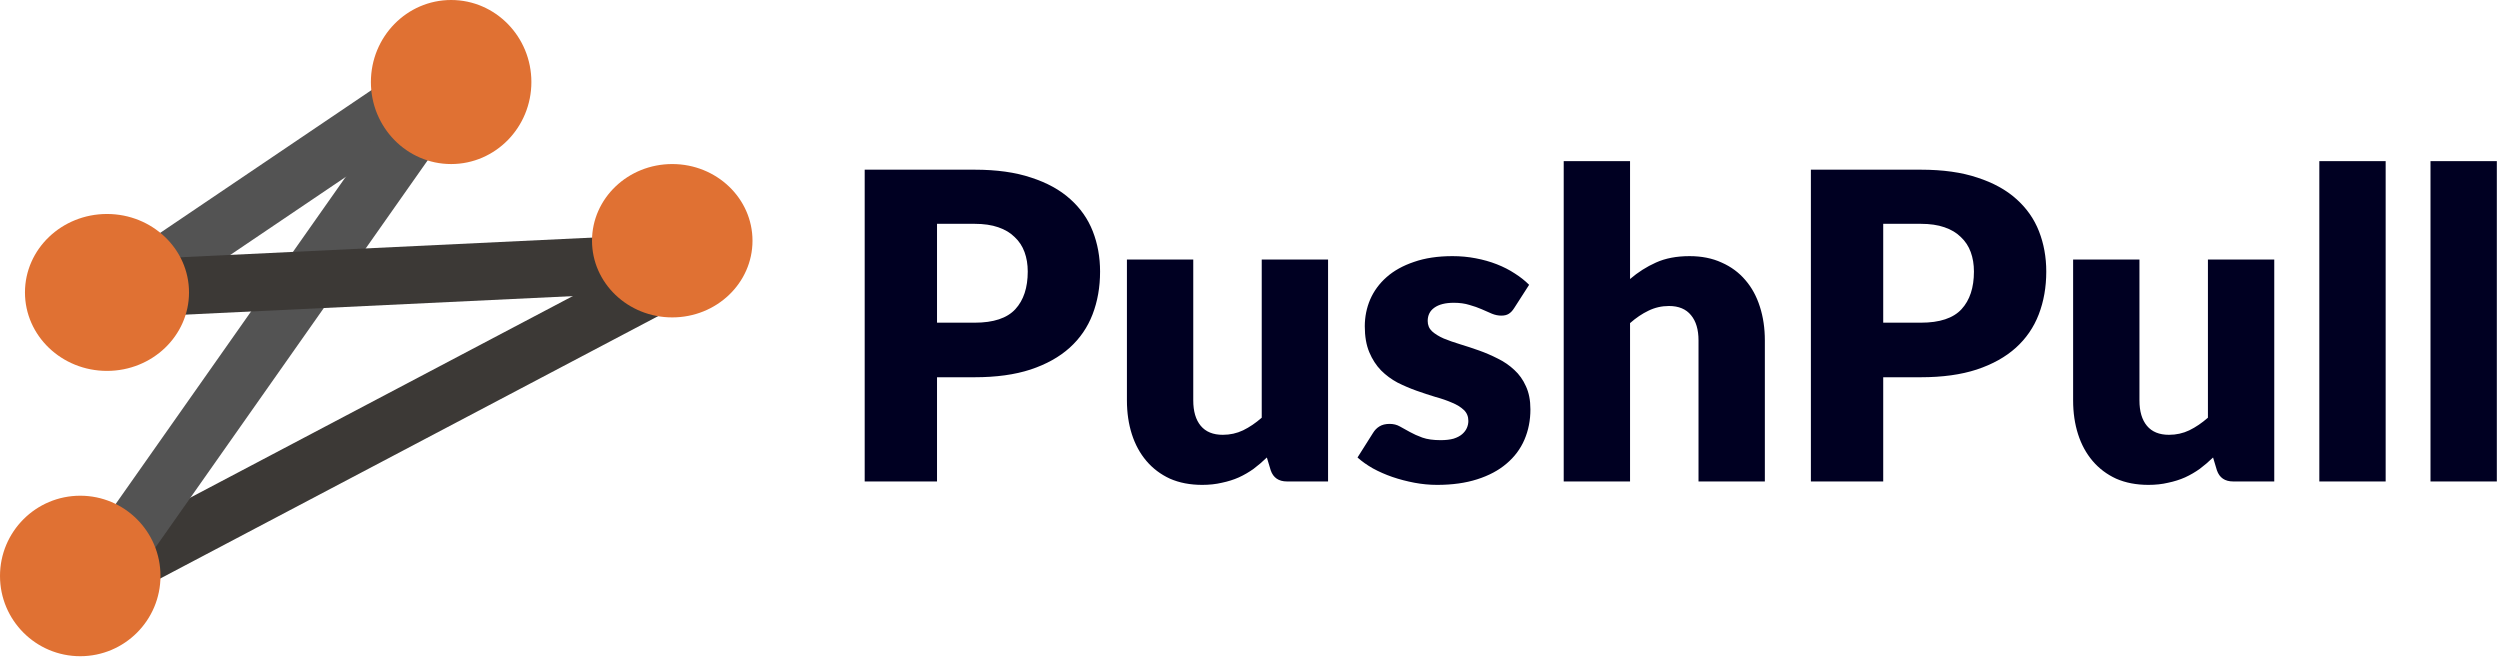
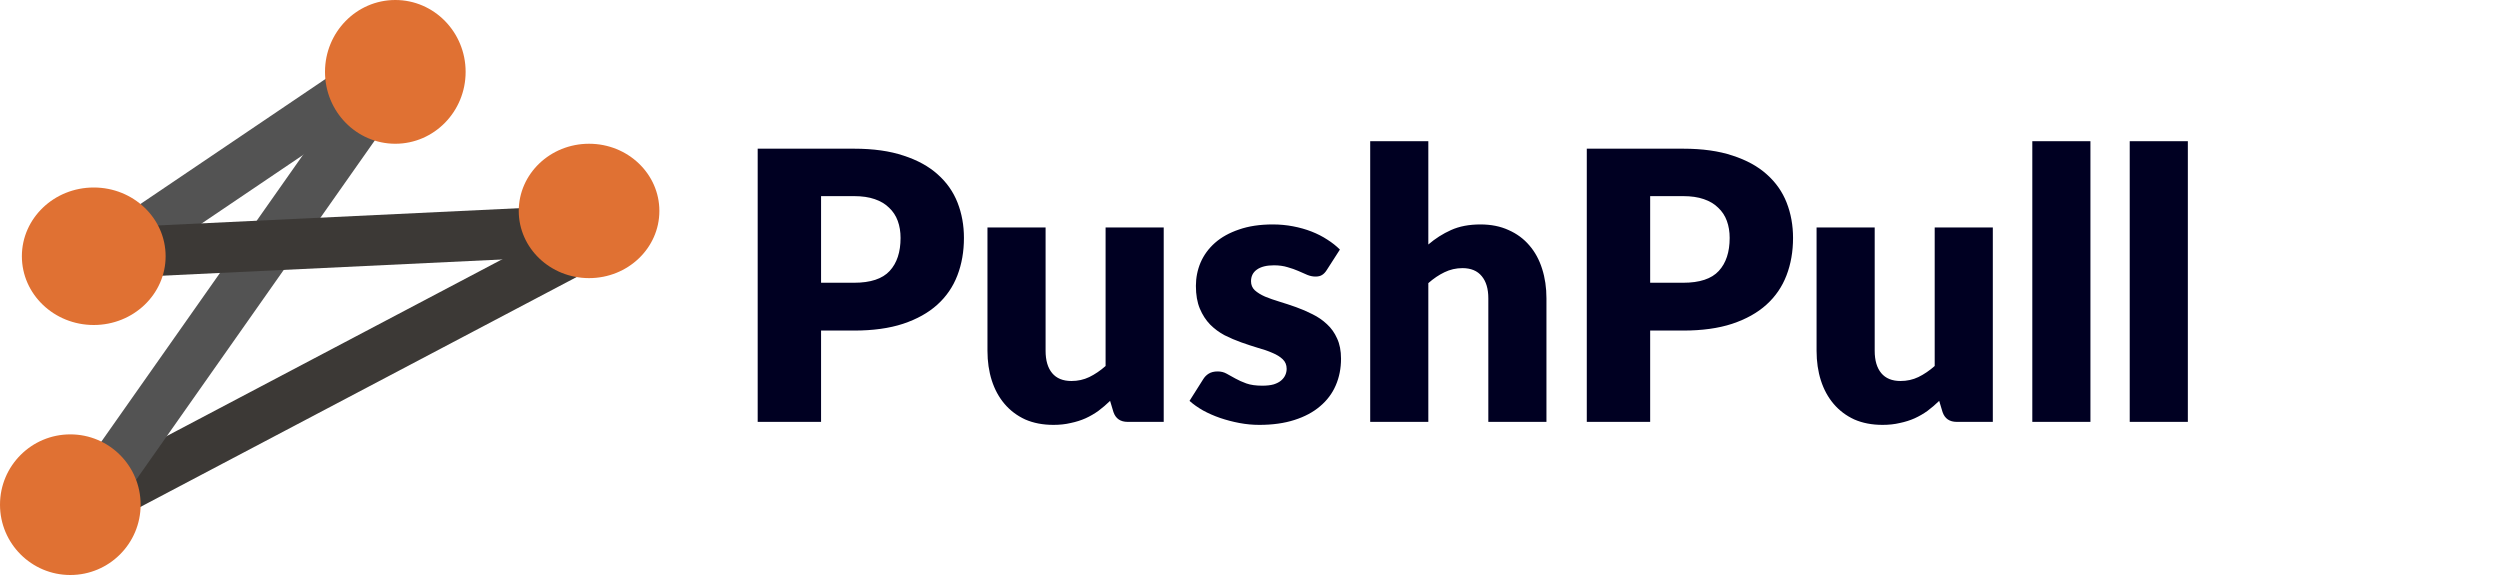
- <svg xmlns="http://www.w3.org/2000/svg" width="100%" height="100%" viewBox="0 0 701 184" fill="none">
+ <svg xmlns="http://www.w3.org/2000/svg" width="100%" height="100%" viewBox="0 0 800 184" fill="none">
  <rect x="136.336" y="22.998" width="117.536" height="16.131" transform="rotate(145.958 136.336 22.9985)" fill="#535353" />
  <rect x="192.51" y="84.444" width="167.542" height="16.131" transform="rotate(152.212 192.51 84.4442)" fill="#3C3936" />
  <rect x="125.773" y="36.634" width="151.289" height="16.131" transform="rotate(125.117 125.773 36.6339)" fill="#535353" />
  <rect x="174.2" y="82.381" width="137.442" height="16.131" transform="rotate(177.266 174.2 82.3814)" fill="#3C3936" />
  <ellipse cx="30" cy="82" rx="23" ry="22" fill="#E07133" />
  <ellipse cx="126.5" cy="23" rx="22.5" ry="23" fill="#E07133" />
  <ellipse cx="188.5" cy="67.5" rx="22.5" ry="21.5" fill="#E07133" />
  <circle cx="22.5" cy="161.5" r="22.5" fill="#E07133" />
  <path d="M273.3 90.48C278.58 90.48 282.38 89.22 284.7 86.7C287.02 84.18 288.18 80.66 288.18 76.14C288.18 74.14 287.88 72.32 287.28 70.68C286.68 69.04 285.76 67.64 284.52 66.48C283.32 65.28 281.78 64.36 279.9 63.72C278.06 63.08 275.86 62.76 273.3 62.76H262.74V90.48H273.3ZM273.3 47.58C279.46 47.58 284.74 48.32 289.14 49.8C293.58 51.24 297.22 53.24 300.06 55.8C302.94 58.36 305.06 61.38 306.42 64.86C307.78 68.34 308.46 72.1 308.46 76.14C308.46 80.5 307.76 84.5 306.36 88.14C304.96 91.78 302.82 94.9 299.94 97.5C297.06 100.1 293.4 102.14 288.96 103.62C284.56 105.06 279.34 105.78 273.3 105.78H262.74V135H242.46V47.58H273.3ZM372.389 72.78V135H360.869C358.549 135 357.029 133.96 356.309 131.88L355.229 128.28C354.029 129.44 352.789 130.5 351.509 131.46C350.229 132.38 348.849 133.18 347.369 133.86C345.929 134.5 344.349 135 342.629 135.36C340.949 135.76 339.109 135.96 337.109 135.96C333.709 135.96 330.689 135.38 328.049 134.22C325.449 133.02 323.249 131.36 321.449 129.24C319.649 127.12 318.289 124.62 317.369 121.74C316.449 118.86 315.989 115.7 315.989 112.26V72.78H334.589V112.26C334.589 115.34 335.289 117.72 336.689 119.4C338.089 121.08 340.149 121.92 342.869 121.92C344.909 121.92 346.809 121.5 348.569 120.66C350.369 119.78 352.109 118.6 353.789 117.12V72.78H372.389ZM424.567 86.4C424.087 87.16 423.567 87.7 423.007 88.02C422.487 88.34 421.807 88.5 420.967 88.5C420.087 88.5 419.207 88.32 418.327 87.96C417.447 87.56 416.487 87.14 415.447 86.7C414.447 86.26 413.307 85.86 412.027 85.5C410.747 85.1 409.287 84.9 407.647 84.9C405.287 84.9 403.467 85.36 402.187 86.28C400.947 87.16 400.327 88.4 400.327 90C400.327 91.16 400.727 92.12 401.527 92.88C402.367 93.64 403.467 94.32 404.827 94.92C406.187 95.48 407.727 96.02 409.447 96.54C411.167 97.06 412.927 97.64 414.727 98.28C416.527 98.92 418.287 99.68 420.007 100.56C421.727 101.4 423.267 102.46 424.627 103.74C425.987 104.98 427.067 106.5 427.867 108.3C428.707 110.1 429.127 112.26 429.127 114.78C429.127 117.86 428.567 120.7 427.447 123.3C426.327 125.9 424.647 128.14 422.407 130.02C420.207 131.9 417.467 133.36 414.187 134.4C410.947 135.44 407.207 135.96 402.967 135.96C400.847 135.96 398.727 135.76 396.607 135.36C394.487 134.96 392.427 134.42 390.427 133.74C388.467 133.06 386.647 132.26 384.967 131.34C383.287 130.38 381.847 129.36 380.647 128.28L384.967 121.44C385.447 120.64 386.047 120.02 386.767 119.58C387.527 119.1 388.487 118.86 389.647 118.86C390.727 118.86 391.687 119.1 392.527 119.58C393.407 120.06 394.347 120.58 395.347 121.14C396.347 121.7 397.507 122.22 398.827 122.7C400.187 123.18 401.887 123.42 403.927 123.42C405.367 123.42 406.587 123.28 407.587 123C408.587 122.68 409.387 122.26 409.987 121.74C410.587 121.22 411.027 120.64 411.307 120C411.587 119.36 411.727 118.7 411.727 118.02C411.727 116.78 411.307 115.76 410.467 114.96C409.627 114.16 408.527 113.48 407.167 112.92C405.807 112.32 404.247 111.78 402.487 111.3C400.767 110.78 399.007 110.2 397.207 109.56C395.407 108.92 393.627 108.16 391.867 107.28C390.147 106.36 388.607 105.22 387.247 103.86C385.887 102.46 384.787 100.76 383.947 98.76C383.107 96.76 382.687 94.34 382.687 91.5C382.687 88.86 383.187 86.36 384.187 84C385.227 81.6 386.767 79.5 388.807 77.7C390.847 75.9 393.407 74.48 396.487 73.44C399.567 72.36 403.167 71.82 407.287 71.82C409.527 71.82 411.687 72.02 413.767 72.42C415.887 72.82 417.867 73.38 419.707 74.1C421.547 74.82 423.227 75.68 424.747 76.68C426.267 77.64 427.607 78.7 428.767 79.86L424.567 86.4ZM457.064 78.24C459.304 76.32 461.724 74.78 464.324 73.62C466.964 72.42 470.104 71.82 473.744 71.82C477.144 71.82 480.144 72.42 482.744 73.62C485.384 74.78 487.604 76.42 489.404 78.54C491.204 80.62 492.564 83.12 493.484 86.04C494.404 88.92 494.864 92.06 494.864 95.46V135H476.264V95.46C476.264 92.42 475.564 90.06 474.164 88.38C472.764 86.66 470.704 85.8 467.984 85.8C465.944 85.8 464.024 86.24 462.224 87.12C460.464 87.96 458.744 89.12 457.064 90.6V135H438.464V45.18H457.064V78.24ZM538.613 90.48C543.893 90.48 547.693 89.22 550.013 86.7C552.333 84.18 553.493 80.66 553.493 76.14C553.493 74.14 553.193 72.32 552.593 70.68C551.993 69.04 551.073 67.64 549.833 66.48C548.633 65.28 547.093 64.36 545.213 63.72C543.373 63.08 541.173 62.76 538.613 62.76H528.053V90.48H538.613ZM538.613 47.58C544.773 47.58 550.053 48.32 554.453 49.8C558.893 51.24 562.533 53.24 565.373 55.8C568.253 58.36 570.373 61.38 571.733 64.86C573.093 68.34 573.773 72.1 573.773 76.14C573.773 80.5 573.073 84.5 571.673 88.14C570.273 91.78 568.133 94.9 565.253 97.5C562.373 100.1 558.713 102.14 554.273 103.62C549.873 105.06 544.653 105.78 538.613 105.78H528.053V135H507.773V47.58H538.613ZM637.702 72.78V135H626.182C623.862 135 622.342 133.96 621.622 131.88L620.542 128.28C619.342 129.44 618.102 130.5 616.822 131.46C615.542 132.38 614.162 133.18 612.682 133.86C611.242 134.5 609.662 135 607.942 135.36C606.262 135.76 604.422 135.96 602.422 135.96C599.022 135.96 596.002 135.38 593.362 134.22C590.762 133.02 588.562 131.36 586.762 129.24C584.962 127.12 583.602 124.62 582.682 121.74C581.762 118.86 581.302 115.7 581.302 112.26V72.78H599.902V112.26C599.902 115.34 600.602 117.72 602.002 119.4C603.402 121.08 605.462 121.92 608.182 121.92C610.222 121.92 612.122 121.5 613.882 120.66C615.682 119.78 617.422 118.6 619.102 117.12V72.78H637.702ZM668.939 45.18V135H650.339V45.18H668.939ZM700.111 45.18V135H681.511V45.18H700.111Z" fill="#000022" />
</svg>
